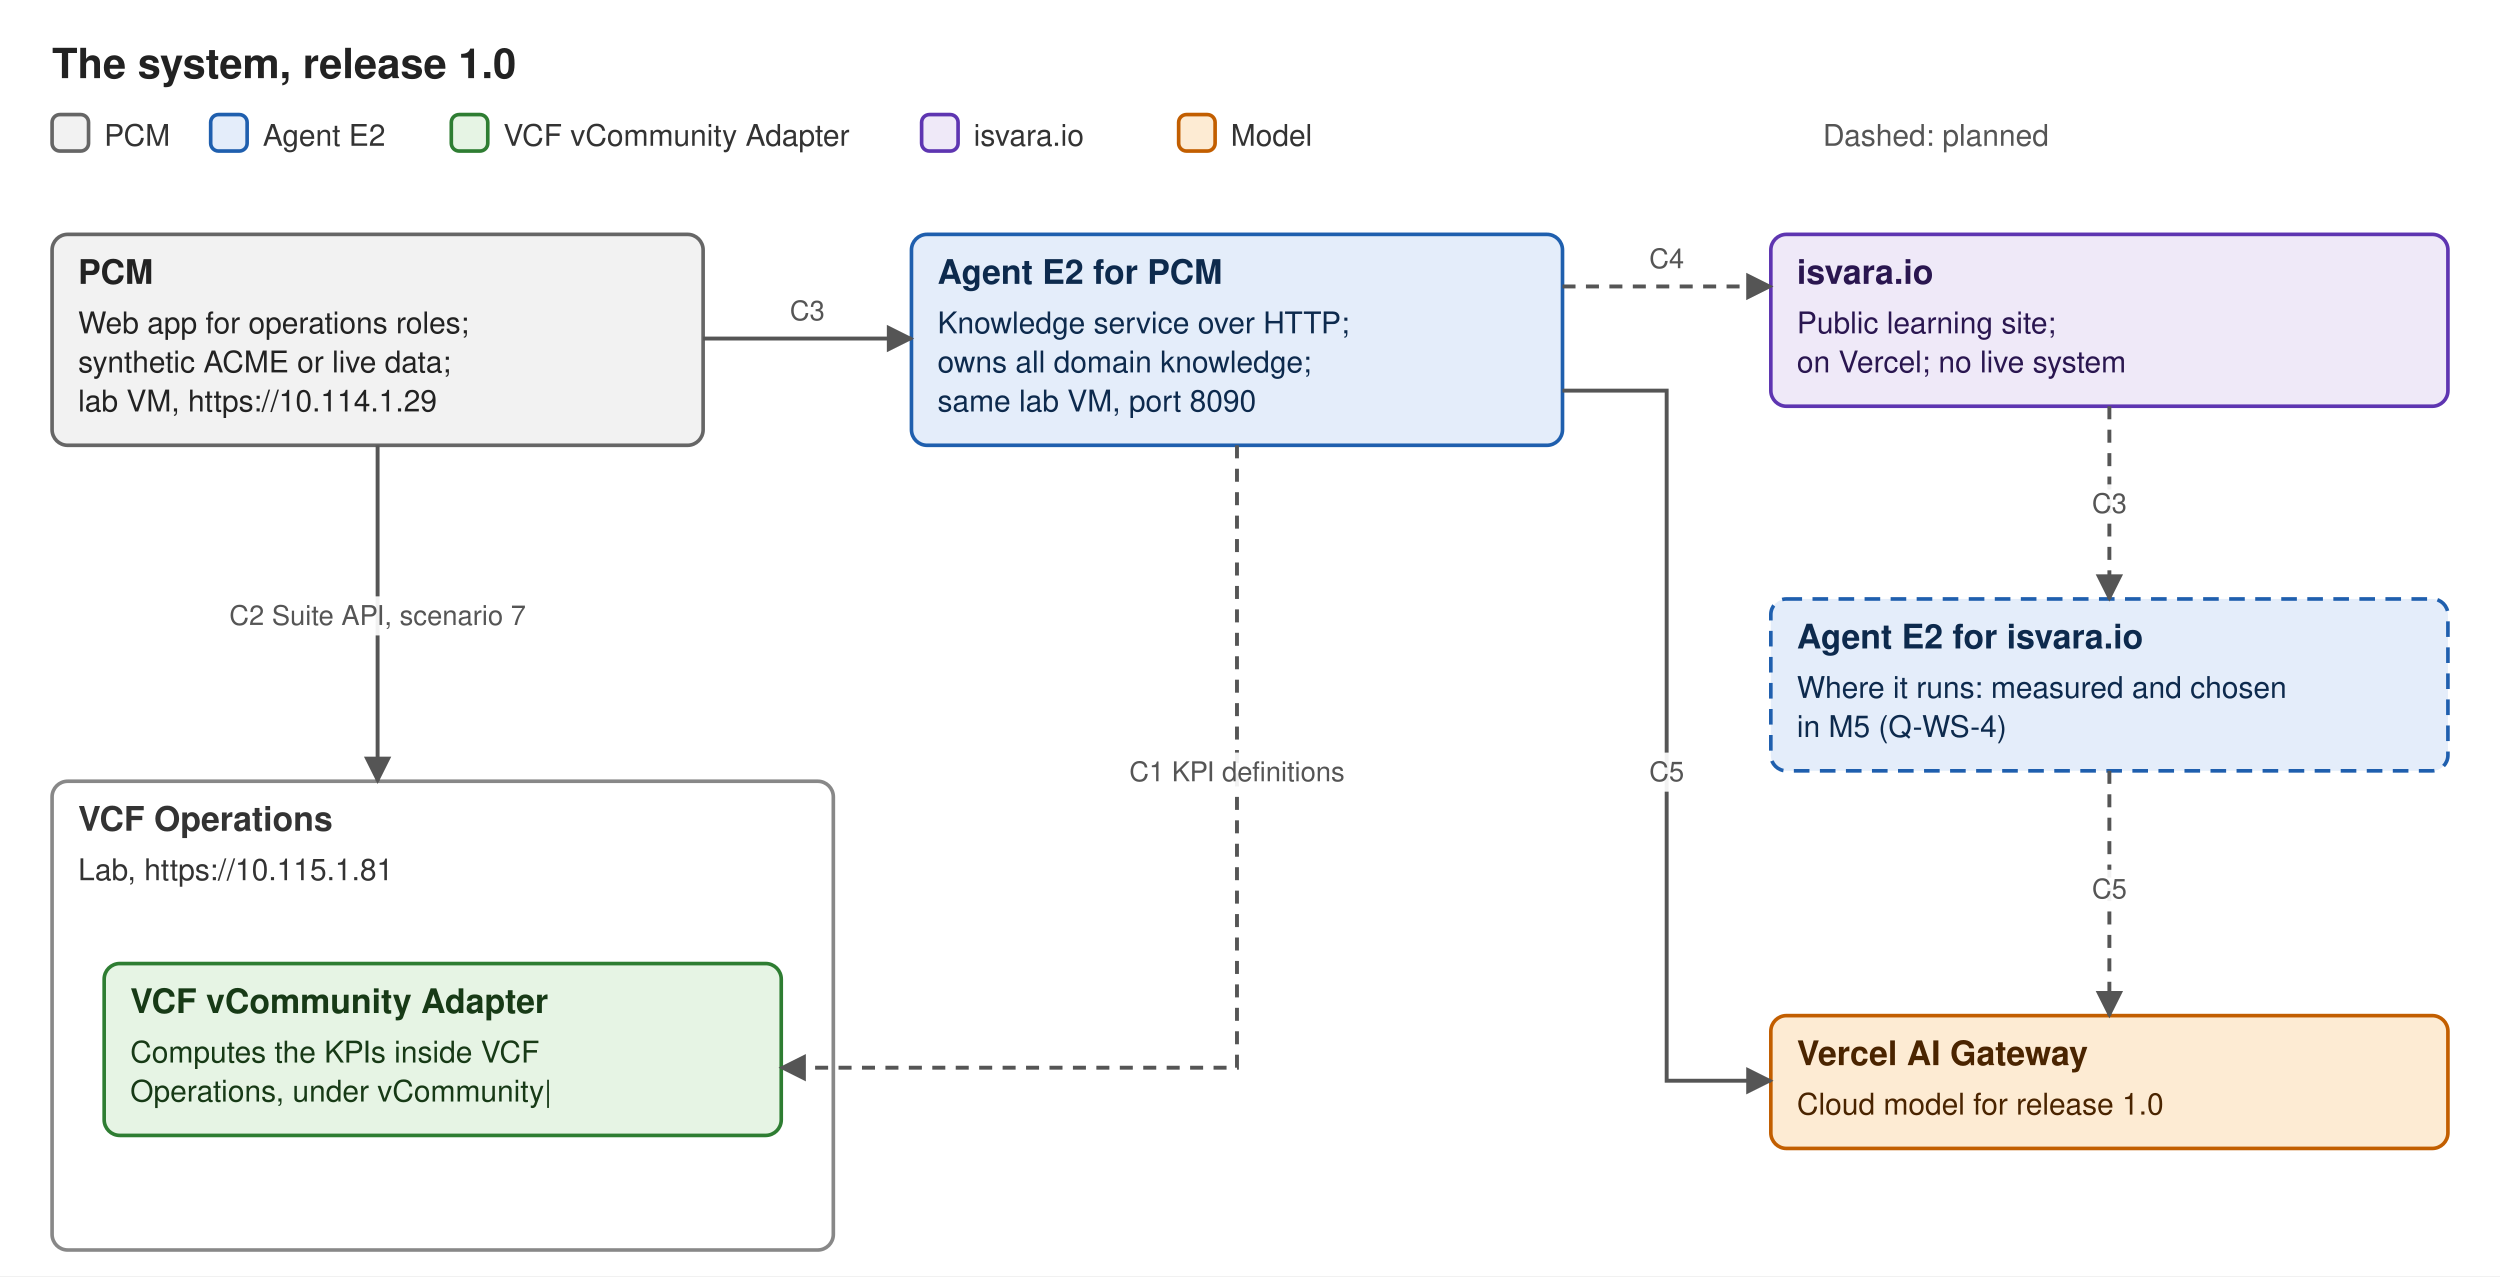
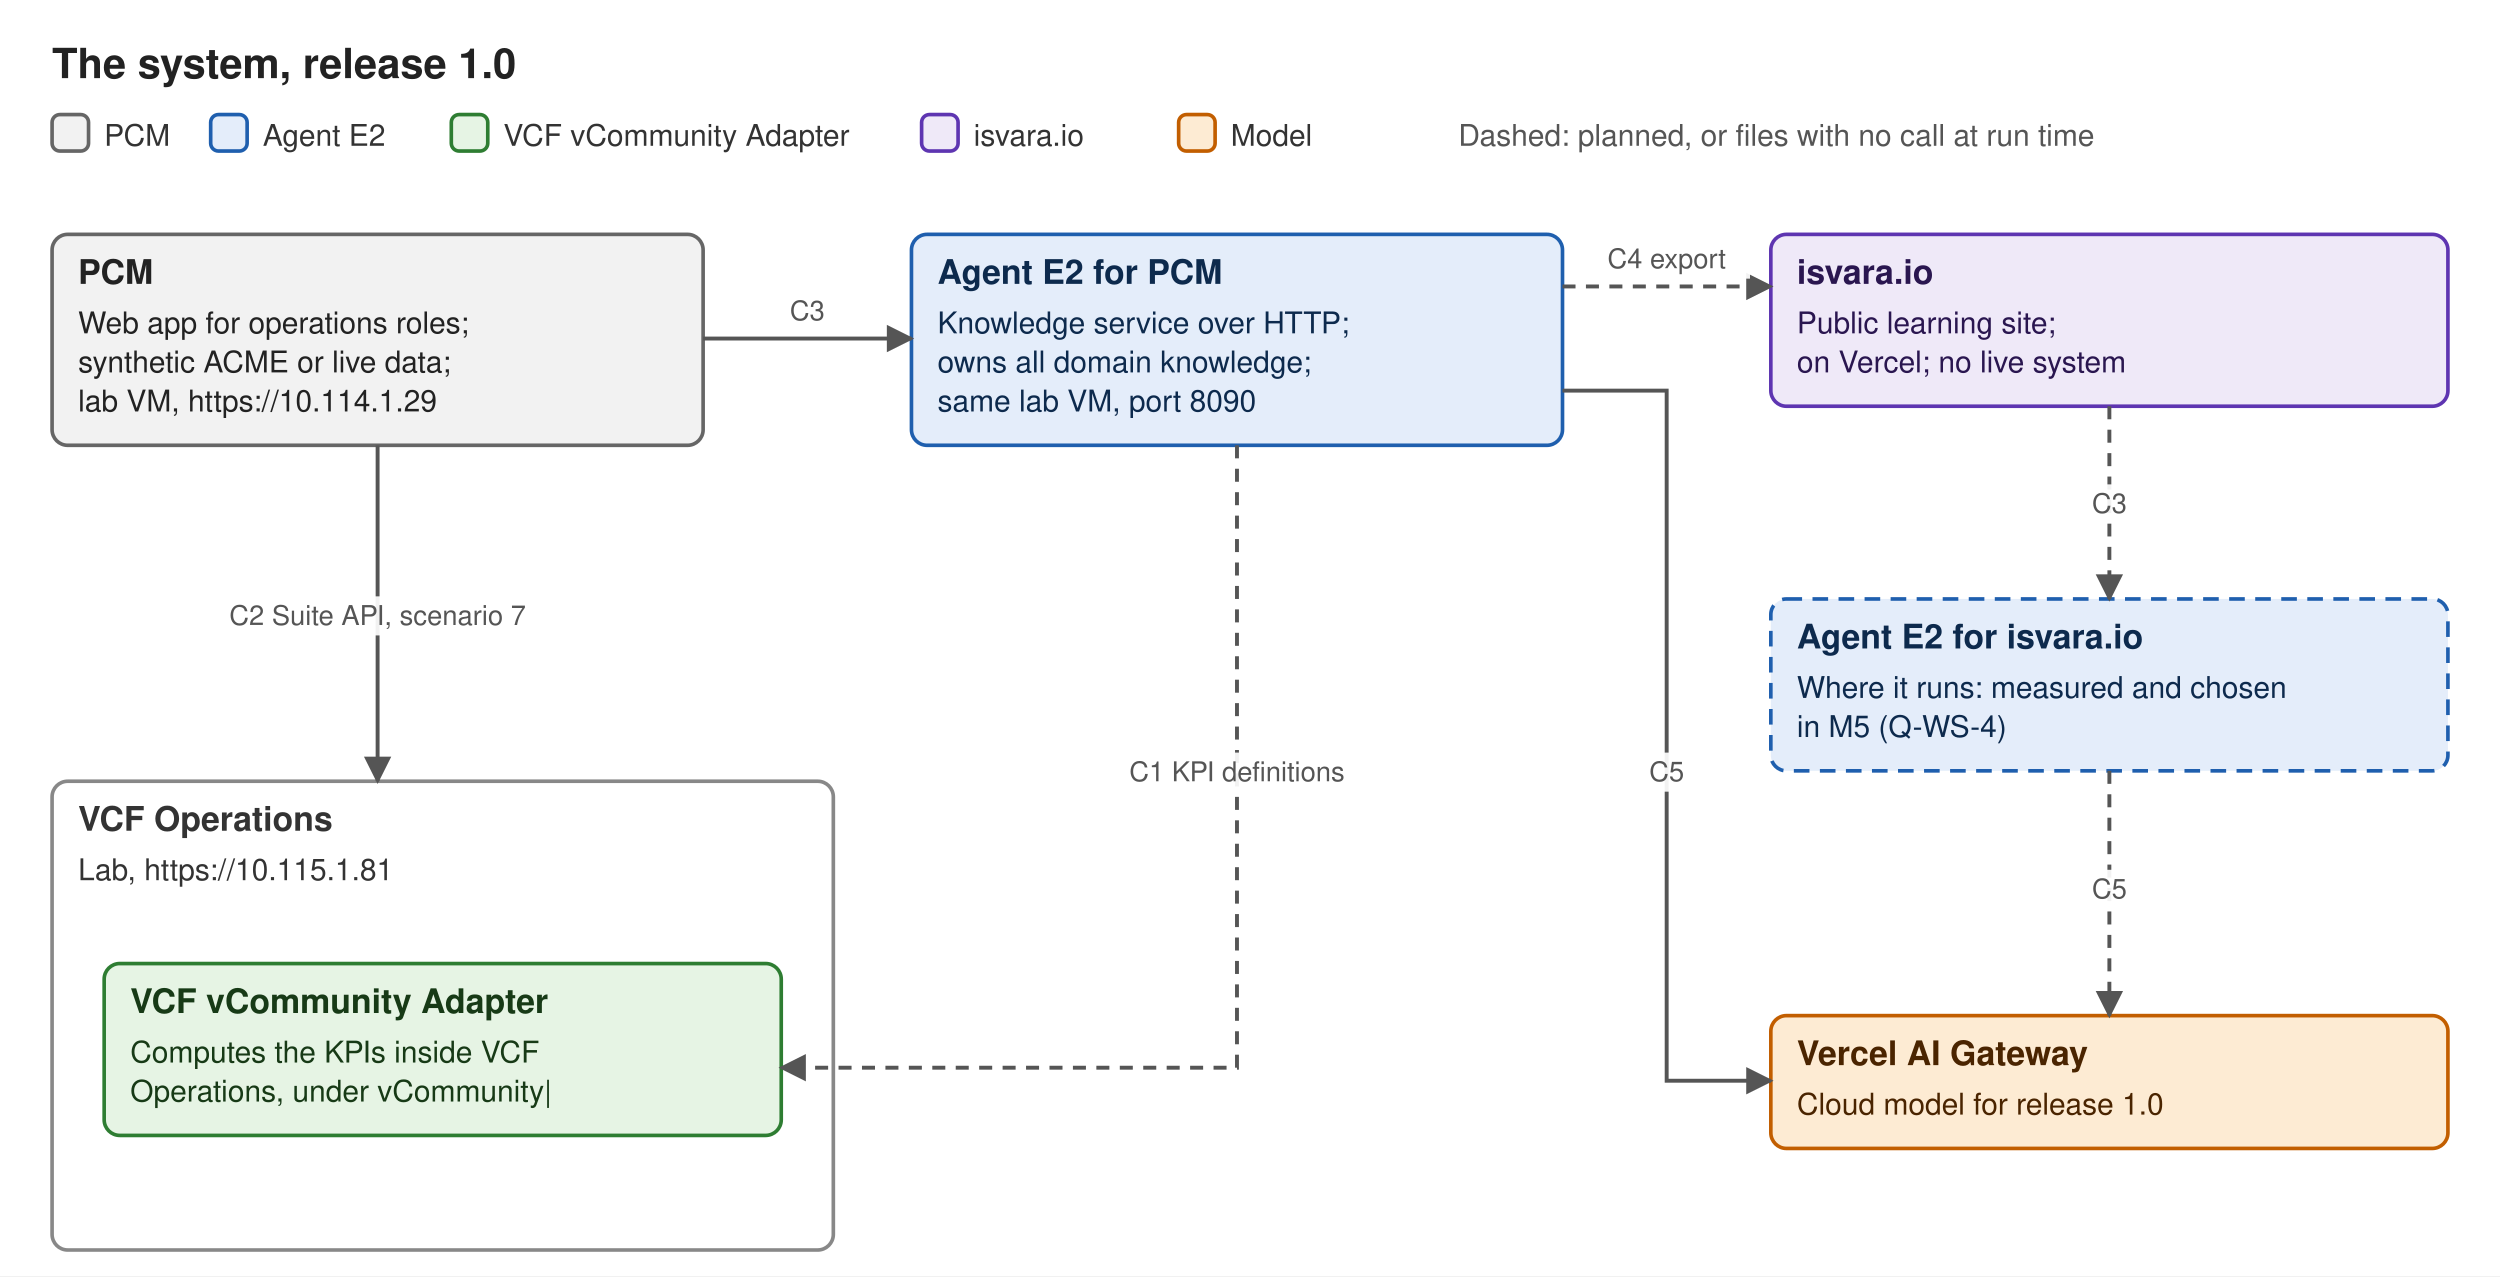
<svg xmlns="http://www.w3.org/2000/svg" width="960" height="490" viewBox="0 0 960 490" font-family="-apple-system,Segoe UI,Helvetica,Arial,sans-serif">
  <defs>
    <marker id="ah" viewBox="0 0 10 10" refX="9" refY="5" markerWidth="7" markerHeight="7" orient="auto-start-reverse">
      <path d="M0,0 L10,5 L0,10 z" fill="#555555" />
    </marker>
  </defs>
  <rect width="960" height="490" fill="#ffffff" />
  <text x="20" y="30" font-size="16" font-weight="bold" fill="#222" text-anchor="start">The system, release 1.0</text>
  <rect x="20" y="44" width="14" height="14" rx="3" fill="#f2f2f2" stroke="#666666" stroke-width="1.4" />
  <text x="40" y="56" font-size="11.5" font-weight="normal" fill="#333" text-anchor="start">PCM</text>
  <rect x="80.9" y="44" width="14" height="14" rx="3" fill="#e4edfa" stroke="#1f5fae" stroke-width="1.4" />
  <text x="100.9" y="56" font-size="11.5" font-weight="normal" fill="#333" text-anchor="start">Agent E2</text>
  <rect x="173.3" y="44" width="14" height="14" rx="3" fill="#e6f4e4" stroke="#2e7d32" stroke-width="1.4" />
  <text x="193.3" y="56" font-size="11.5" font-weight="normal" fill="#333" text-anchor="start">VCF vCommunity Adapter</text>
  <rect x="353.9" y="44" width="14" height="14" rx="3" fill="#efe9f8" stroke="#5e35b1" stroke-width="1.4" />
  <text x="373.9" y="56" font-size="11.5" font-weight="normal" fill="#333" text-anchor="start">isvara.io</text>
  <rect x="452.6" y="44" width="14" height="14" rx="3" fill="#fdebd3" stroke="#c25e00" stroke-width="1.4" />
  <text x="472.6" y="56" font-size="11.5" font-weight="normal" fill="#333" text-anchor="start">Model</text>
-   <text x="700" y="56" font-size="11.5" font-weight="normal" fill="#555" text-anchor="start">Dashed: planned</text>
+   <text x="560" y="56" font-size="11.5" font-weight="normal" fill="#555" text-anchor="start">Dashed: planned, or files with no call at run time</text>
  <rect x="20" y="90" width="250" height="81" rx="6" fill="#f2f2f2" stroke="#666666" stroke-width="1.4" />
  <text x="30" y="109" font-size="13" font-weight="bold" fill="#222222" text-anchor="start">PCM</text>
  <text x="30" y="128" font-size="11.5" font-weight="normal" fill="#222222" text-anchor="start">Web app for operations roles;</text>
  <text x="30" y="143" font-size="11.5" font-weight="normal" fill="#222222" text-anchor="start">synthetic ACME or live data;</text>
  <text x="30" y="158" font-size="11.5" font-weight="normal" fill="#222222" text-anchor="start">lab VM, https://10.114.1.29</text>
  <rect x="350" y="90" width="250" height="81" rx="6" fill="#e4edfa" stroke="#1f5fae" stroke-width="1.4" />
  <text x="360" y="109" font-size="13" font-weight="bold" fill="#0d2a4d" text-anchor="start">Agent E2 for PCM</text>
  <text x="360" y="128" font-size="11.5" font-weight="normal" fill="#0d2a4d" text-anchor="start">Knowledge service over HTTP;</text>
  <text x="360" y="143" font-size="11.5" font-weight="normal" fill="#0d2a4d" text-anchor="start">owns all domain knowledge;</text>
  <text x="360" y="158" font-size="11.5" font-weight="normal" fill="#0d2a4d" text-anchor="start">same lab VM, port 8090</text>
  <rect x="20" y="300" width="300" height="180" rx="6" fill="#ffffff" stroke="#888888" stroke-width="1.4" />
  <text x="30" y="319" font-size="13" font-weight="bold" fill="#333333" text-anchor="start">VCF Operations</text>
  <text x="30" y="338" font-size="11.5" font-weight="normal" fill="#333333" text-anchor="start">Lab, https://10.115.1.81</text>
  <rect x="40" y="370" width="260" height="66" rx="6" fill="#e6f4e4" stroke="#2e7d32" stroke-width="1.4" />
  <text x="50" y="389" font-size="13" font-weight="bold" fill="#173a16" text-anchor="start">VCF vCommunity Adapter</text>
  <text x="50" y="408" font-size="11.5" font-weight="normal" fill="#173a16" text-anchor="start">Computes the KPIs inside VCF</text>
  <text x="50" y="423" font-size="11.5" font-weight="normal" fill="#173a16" text-anchor="start">Operations, under vCommunity|</text>
  <rect x="680" y="90" width="260" height="66" rx="6" fill="#efe9f8" stroke="#5e35b1" stroke-width="1.4" />
  <text x="690" y="109" font-size="13" font-weight="bold" fill="#2a1650" text-anchor="start">isvara.io</text>
  <text x="690" y="128" font-size="11.5" font-weight="normal" fill="#2a1650" text-anchor="start">Public learning site;</text>
  <text x="690" y="143" font-size="11.5" font-weight="normal" fill="#2a1650" text-anchor="start">on Vercel; no live system</text>
  <rect x="680" y="230" width="260" height="66" rx="6" fill="#e4edfa" stroke="#1f5fae" stroke-width="1.4" stroke-dasharray="6 4" />
  <text x="690" y="249" font-size="13" font-weight="bold" fill="#0d2a4d" text-anchor="start">Agent E2 for isvara.io</text>
  <text x="690" y="268" font-size="11.5" font-weight="normal" fill="#0d2a4d" text-anchor="start">Where it runs: measured and chosen</text>
  <text x="690" y="283" font-size="11.5" font-weight="normal" fill="#0d2a4d" text-anchor="start">in M5 (Q-WS-4)</text>
  <rect x="680" y="390" width="260" height="51" rx="6" fill="#fdebd3" stroke="#c25e00" stroke-width="1.4" />
  <text x="690" y="409" font-size="13" font-weight="bold" fill="#4a2400" text-anchor="start">Vercel AI Gateway</text>
  <text x="690" y="428" font-size="11.5" font-weight="normal" fill="#4a2400" text-anchor="start">Cloud model for release 1.0</text>
  <path d="M 270 130 L 350 130" fill="none" stroke="#555555" stroke-width="1.5" marker-end="url(#ah)" />
  <rect x="300" y="112" width="20" height="15" fill="#ffffff" opacity="0.92" />
  <text x="310" y="123" font-size="10.5" font-weight="normal" fill="#555555" text-anchor="middle">C3</text>
  <path d="M 145 171 L 145 300" fill="none" stroke="#555555" stroke-width="1.5" marker-end="url(#ah)" />
  <rect x="68" y="229" width="154" height="15" fill="#ffffff" opacity="0.92" />
  <text x="145" y="240" font-size="10.5" font-weight="normal" fill="#555555" text-anchor="middle">C2 Suite API, scenario 7</text>
  <path d="M 475 171 L 475 410 L 300 410" fill="none" stroke="#555555" stroke-width="1.5" stroke-dasharray="5 4" marker-end="url(#ah)" />
  <rect x="416" y="289" width="118" height="15" fill="#ffffff" opacity="0.92" />
  <text x="475" y="300" font-size="10.5" font-weight="normal" fill="#555555" text-anchor="middle">C1 KPI definitions</text>
  <path d="M 600 150 L 640 150 L 640 415 L 680 415" fill="none" stroke="#555555" stroke-width="1.5" marker-end="url(#ah)" />
  <rect x="630" y="289" width="20" height="15" fill="#ffffff" opacity="0.92" />
  <text x="640" y="300" font-size="10.5" font-weight="normal" fill="#555555" text-anchor="middle">C5</text>
  <path d="M 600 110 L 680 110" fill="none" stroke="#555555" stroke-width="1.5" stroke-dasharray="5 4" marker-end="url(#ah)" />
-   <rect x="630" y="92" width="20" height="15" fill="#ffffff" opacity="0.92" />
-   <text x="640" y="103" font-size="10.5" font-weight="normal" fill="#555555" text-anchor="middle">C4</text>
+   <rect x="609" y="92" width="63" height="15" fill="#ffffff" opacity="0.92" />
+   <text x="640" y="103" font-size="10.5" font-weight="normal" fill="#555555" text-anchor="middle">C4 export</text>
  <path d="M 810 156 L 810 230" fill="none" stroke="#555555" stroke-width="1.5" stroke-dasharray="5 4" marker-end="url(#ah)" />
  <rect x="800" y="186" width="20" height="15" fill="#ffffff" opacity="0.92" />
  <text x="810" y="197" font-size="10.5" font-weight="normal" fill="#555555" text-anchor="middle">C3</text>
  <path d="M 810 296 L 810 390" fill="none" stroke="#555555" stroke-width="1.5" stroke-dasharray="5 4" marker-end="url(#ah)" />
  <rect x="800" y="334" width="20" height="15" fill="#ffffff" opacity="0.92" />
  <text x="810" y="345" font-size="10.5" font-weight="normal" fill="#555555" text-anchor="middle">C5</text>
</svg>
